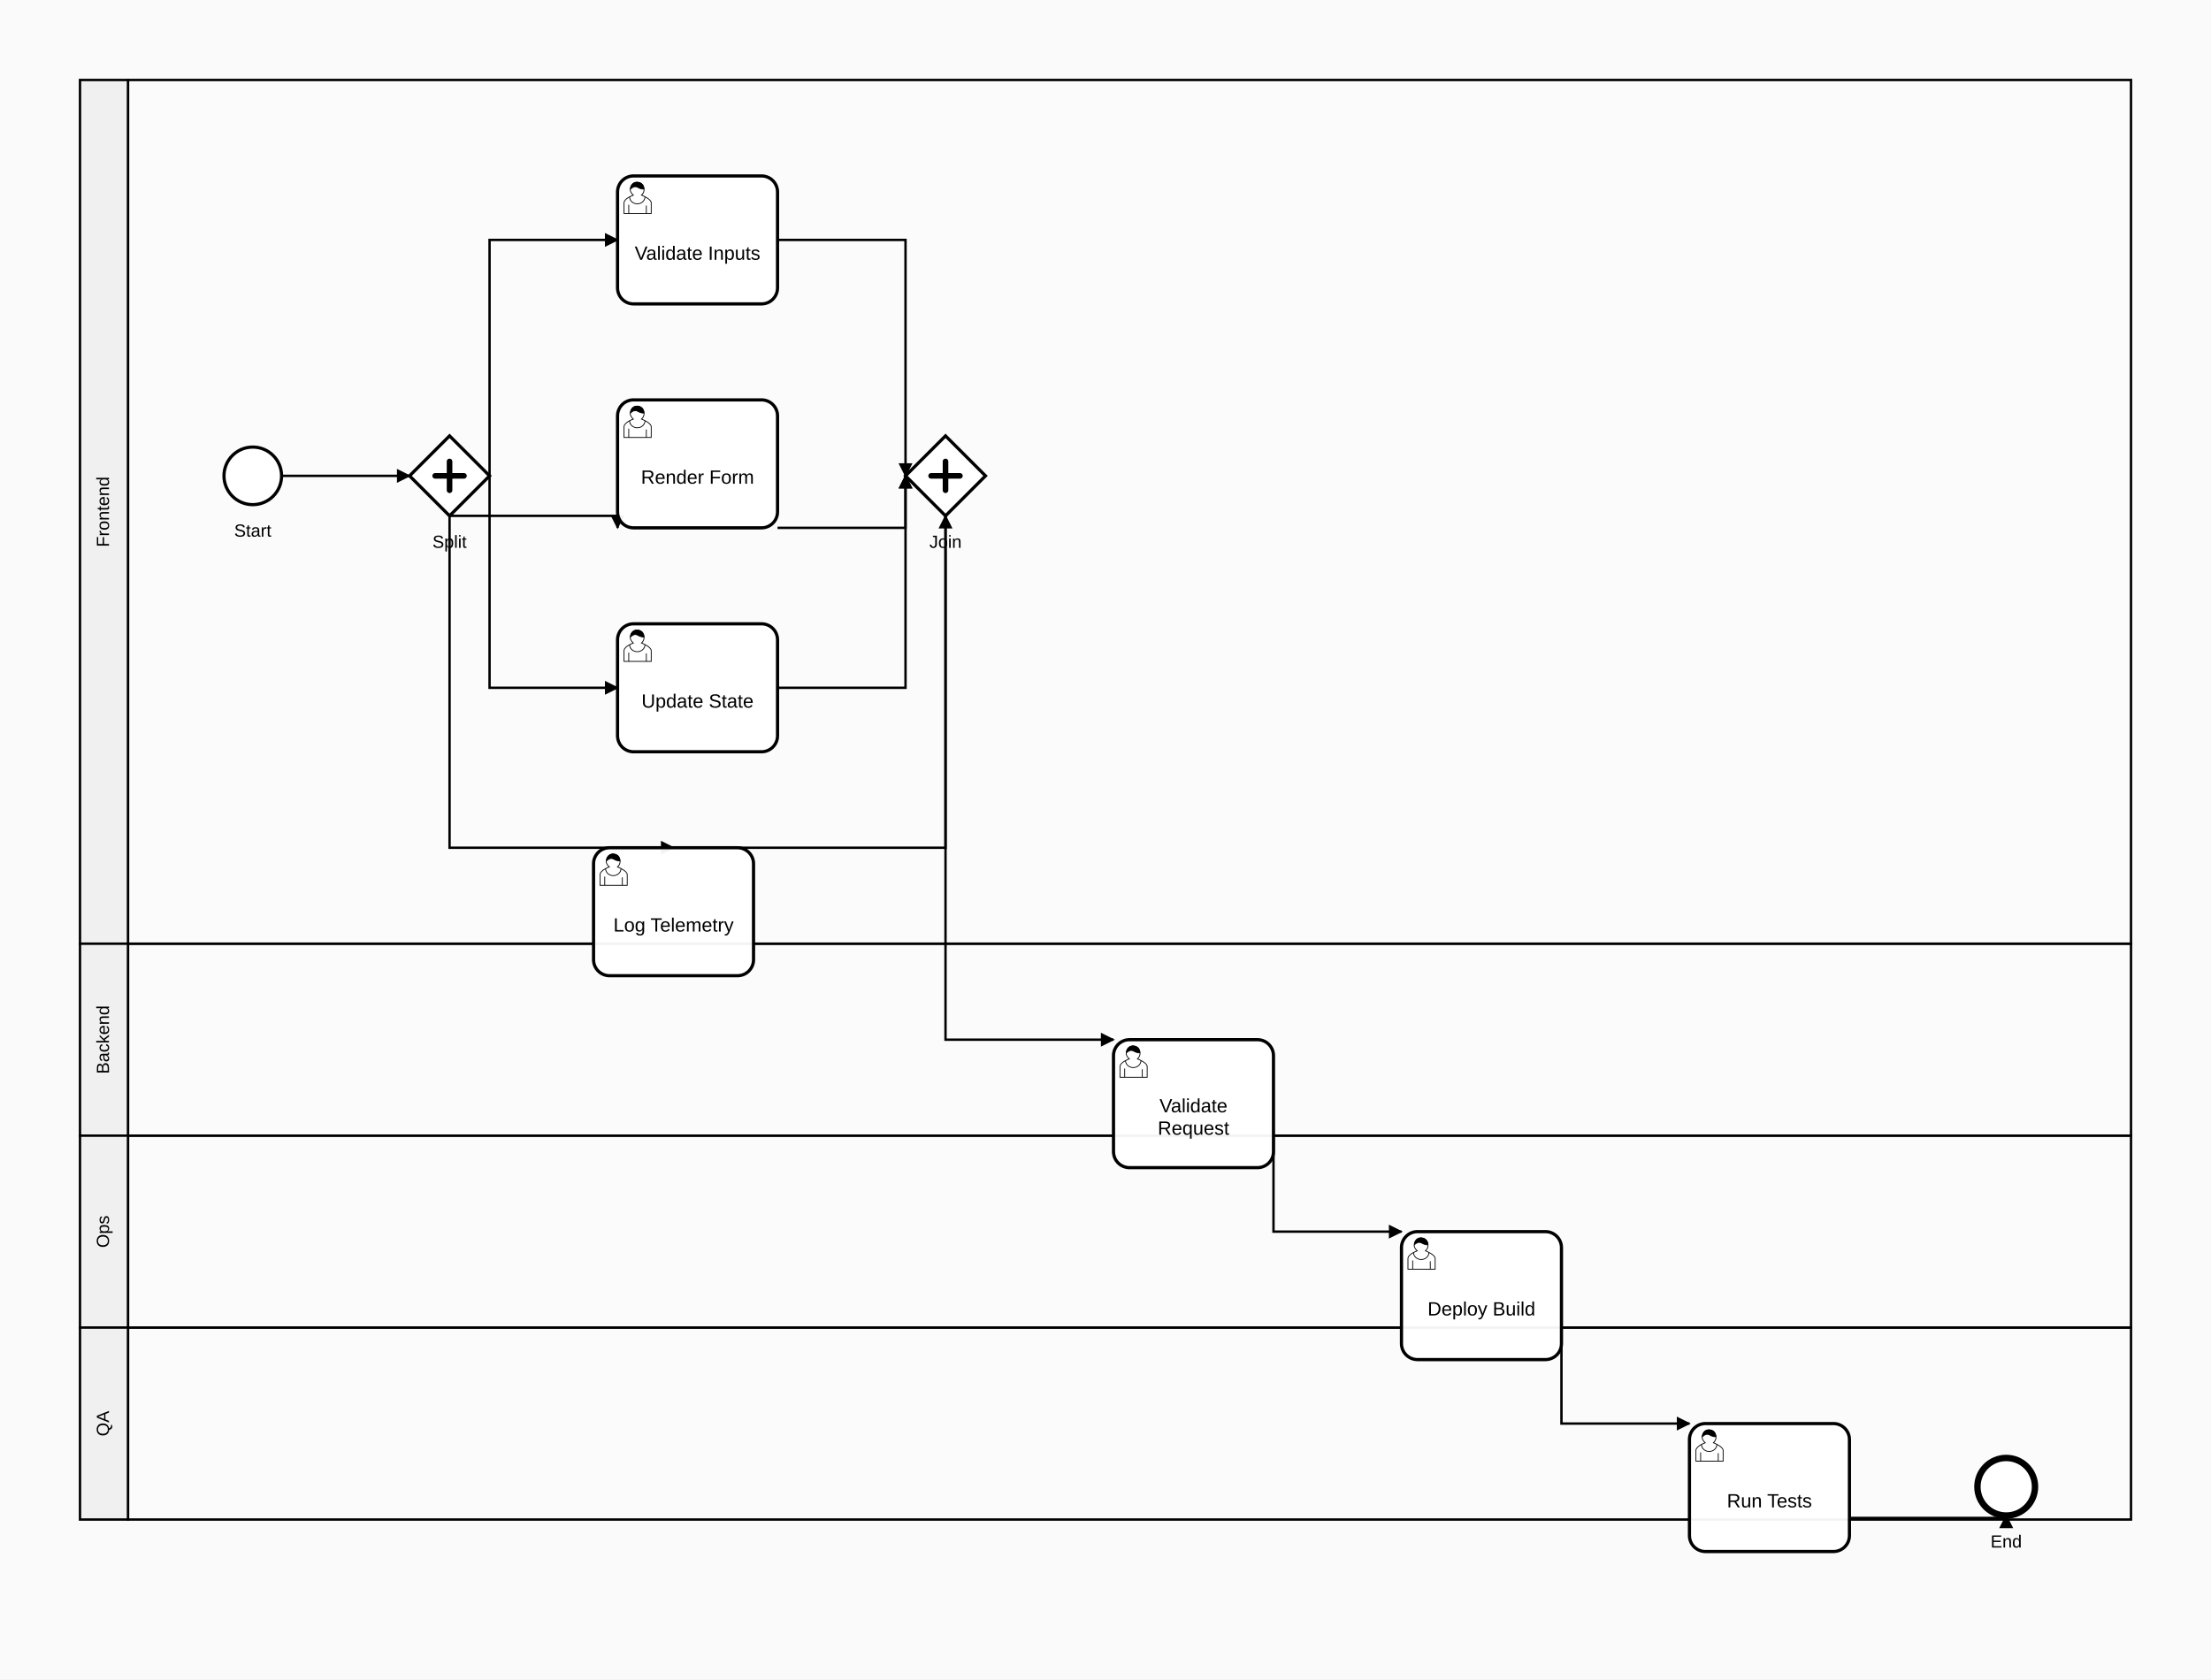
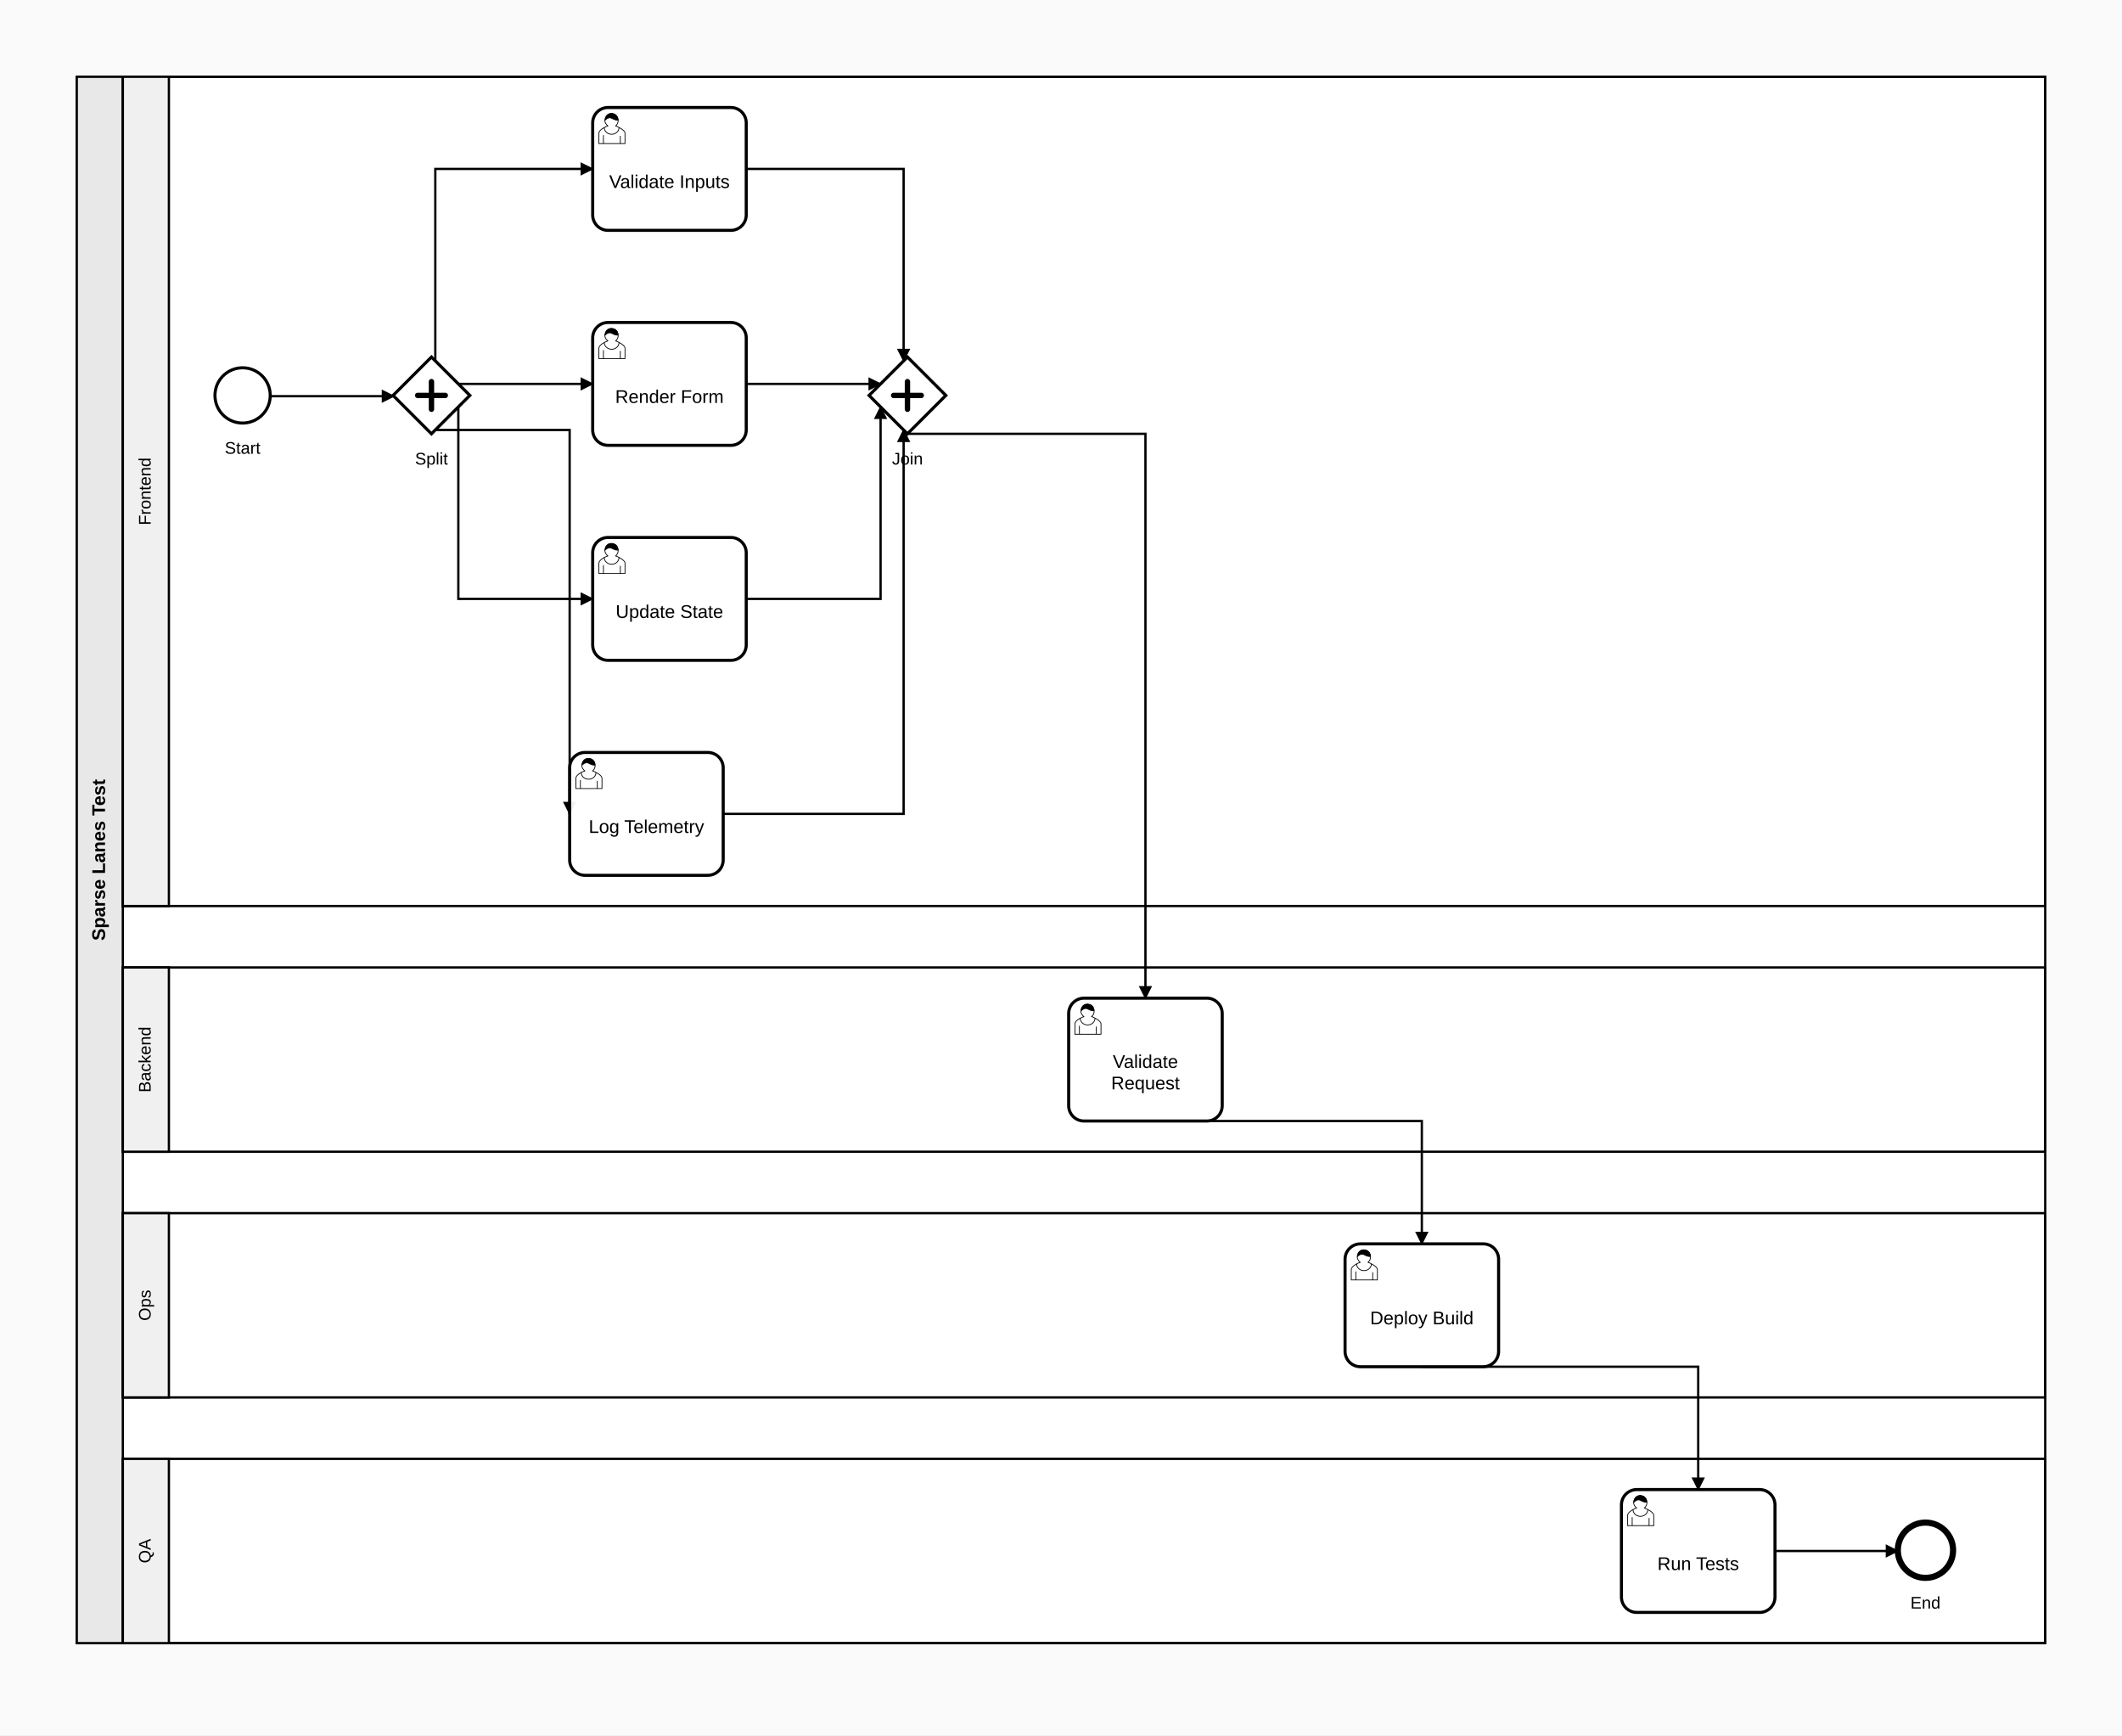
- <svg xmlns="http://www.w3.org/2000/svg" width="1382" height="1050" viewBox="0 0 1382 1050" font-family="Arial, sans-serif">
+ <svg xmlns="http://www.w3.org/2000/svg" width="1382" height="1130" viewBox="0 0 1382 1130" font-family="Arial, sans-serif">
  <defs>
    <marker id="seq-end" viewBox="0 0 20 20" refX="11" refY="10" markerWidth="10" markerHeight="10" orient="auto">
      <path d="M 1 5 L 11 10 L 1 15 Z" fill="#000000" stroke="#000000" stroke-width="1" />
    </marker>
    <marker id="seq-default-src" viewBox="0 0 20 20" refX="6" refY="10" markerWidth="10" markerHeight="10" orient="auto">
      <path d="M 6 3 L 10 17" stroke="#000000" stroke-width="1.5" />
    </marker>
    <marker id="seq-conditional-src" viewBox="0 0 20 20" refX="1" refY="10" markerWidth="12" markerHeight="12" orient="auto">
      <path d="M 1 10 L 8 6 L 15 10 L 8 14 Z" fill="#ffffff" stroke="#000000" stroke-width="1" />
    </marker>
    <marker id="msg-start" viewBox="0 0 20 20" refX="6" refY="6" markerWidth="20" markerHeight="20" orient="auto">
      <circle cx="6" cy="6" r="3.5" fill="#ffffff" stroke="#000000" stroke-width="1" />
    </marker>
    <marker id="msg-end" viewBox="0 0 20 20" refX="8.5" refY="5" markerWidth="20" markerHeight="20" orient="auto">
      <path d="m 1 5 l 0 -3 l 7 3 l -7 3 z" fill="#ffffff" stroke="#000000" stroke-width="1" stroke-linecap="butt" />
    </marker>
    <marker id="assoc-end" viewBox="0 0 20 20" refX="11" refY="10" markerWidth="10" markerHeight="10" orient="auto">
      <path d="M 1 5 L 11 10 L 1 15" fill="none" stroke="#000000" stroke-width="1.5" />
    </marker>
  </defs>
-   <rect width="1382" height="1050" fill="#fafafa" />
+   <rect width="1382" height="1130" fill="#fafafa" />
+   <rect x="50" y="50" width="1282" height="1020" fill="#ffffff" stroke="#000000" stroke-width="1.5" />
+   <rect x="50" y="50" width="30" height="1020" fill="#e8e8e8" stroke="#000000" stroke-width="1.5" />
+   <text x="65" y="560" text-anchor="middle" dominant-baseline="middle" font-size="12" font-weight="bold" fill="#000000" transform="rotate(-90,65,560)">Sparse Lanes Test</text>
  <rect x="80" y="50" width="1252" height="540" fill="#ffffff" fill-opacity="0.25" stroke="#000000" stroke-width="1.5" />
-   <rect x="50" y="50" width="30" height="540" fill="#f0f0f0" stroke="#000000" stroke-width="1.5" />
-   <text x="65" y="320" text-anchor="middle" dominant-baseline="middle" font-size="11" fill="#000000" transform="rotate(-90,65,320)">Frontend</text>
-   <rect x="80" y="590" width="1252" height="120" fill="#ffffff" fill-opacity="0.25" stroke="#000000" stroke-width="1.5" />
-   <rect x="50" y="590" width="30" height="120" fill="#f0f0f0" stroke="#000000" stroke-width="1.5" />
-   <text x="65" y="650" text-anchor="middle" dominant-baseline="middle" font-size="11" fill="#000000" transform="rotate(-90,65,650)">Backend</text>
-   <rect x="80" y="710" width="1252" height="120" fill="#ffffff" fill-opacity="0.25" stroke="#000000" stroke-width="1.5" />
-   <rect x="50" y="710" width="30" height="120" fill="#f0f0f0" stroke="#000000" stroke-width="1.5" />
-   <text x="65" y="770" text-anchor="middle" dominant-baseline="middle" font-size="11" fill="#000000" transform="rotate(-90,65,770)">Ops</text>
-   <rect x="80" y="830" width="1252" height="120" fill="#ffffff" fill-opacity="0.25" stroke="#000000" stroke-width="1.5" />
-   <rect x="50" y="830" width="30" height="120" fill="#f0f0f0" stroke="#000000" stroke-width="1.5" />
-   <text x="65" y="890" text-anchor="middle" dominant-baseline="middle" font-size="11" fill="#000000" transform="rotate(-90,65,890)">QA</text>
-   <path d="M 176 297.5 L 256 297.5" stroke="#000000" stroke-width="1.5" fill="none" marker-end="url(#seq-end)" />
-   <path d="M 306 297.5 L 306 150 L 386 150" stroke="#000000" stroke-width="1.5" fill="none" marker-end="url(#seq-end)" />
-   <path d="M 281 322.5 L 386 322.5 L 386 330" stroke="#000000" stroke-width="1.5" fill="none" marker-end="url(#seq-end)" />
-   <path d="M 306 297.5 L 306 430 L 386 430" stroke="#000000" stroke-width="1.5" fill="none" marker-end="url(#seq-end)" />
-   <path d="M 281 322.5 L 281 530 L 421 530" stroke="#000000" stroke-width="1.5" fill="none" marker-end="url(#seq-end)" />
-   <path d="M 486 150 L 566 150 L 566 297.5" stroke="#000000" stroke-width="1.5" fill="none" marker-end="url(#seq-end)" />
-   <path d="M 486 330 L 566 330 L 566 297.5" stroke="#000000" stroke-width="1.5" fill="none" marker-end="url(#seq-end)" />
-   <path d="M 486 430 L 566 430 L 566 297.5" stroke="#000000" stroke-width="1.5" fill="none" marker-end="url(#seq-end)" />
-   <path d="M 421 530 L 591 530 L 591 322.5" stroke="#000000" stroke-width="1.5" fill="none" marker-end="url(#seq-end)" />
-   <path d="M 591 322.5 L 591 650 L 696 650" stroke="#000000" stroke-width="1.5" fill="none" marker-end="url(#seq-end)" />
-   <path d="M 796 709 L 796 770 L 876 770" stroke="#000000" stroke-width="1.5" fill="none" marker-end="url(#seq-end)" />
-   <path d="M 976 829 L 976 890 L 1056 890" stroke="#000000" stroke-width="1.5" fill="none" marker-end="url(#seq-end)" />
-   <path d="M 1156 949 L 1254 949 L 1254 947.5" stroke="#000000" stroke-width="1.5" fill="none" marker-end="url(#seq-end)" />
-   <circle cx="158" cy="297.5" r="18" fill="#ffffff" fill-opacity="0.95" stroke="#000000" stroke-width="2" />
-   <text x="158" y="335.5" text-anchor="middle" font-size="11" fill="#000000">Start</text>
-   <polygon points="281,272.5 306,297.5 281,322.5 256,297.5" fill="#ffffff" fill-opacity="0.95" stroke="#000000" stroke-width="2" />
-   <line x1="281" y1="288.5" x2="281" y2="306.5" stroke="#000000" stroke-width="3.5" stroke-linecap="round" />
-   <line x1="272" y1="297.5" x2="290" y2="297.5" stroke="#000000" stroke-width="3.5" stroke-linecap="round" />
-   <text x="281" y="342.5" text-anchor="middle" font-size="11" fill="#000000">Split</text>
-   <rect x="386" y="110" width="100" height="80" rx="10" ry="10" fill="#ffffff" fill-opacity="0.95" stroke="#000000" stroke-width="2" />
+   <rect x="80" y="50" width="30" height="540" fill="#f0f0f0" stroke="#000000" stroke-width="1.5" />
+   <text x="95" y="320" text-anchor="middle" dominant-baseline="middle" font-size="11" fill="#000000" transform="rotate(-90,95,320)">Frontend</text>
+   <rect x="80" y="630" width="1252" height="120" fill="#ffffff" fill-opacity="0.25" stroke="#000000" stroke-width="1.5" />
+   <rect x="80" y="630" width="30" height="120" fill="#f0f0f0" stroke="#000000" stroke-width="1.5" />
+   <text x="95" y="690" text-anchor="middle" dominant-baseline="middle" font-size="11" fill="#000000" transform="rotate(-90,95,690)">Backend</text>
+   <rect x="80" y="790" width="1252" height="120" fill="#ffffff" fill-opacity="0.25" stroke="#000000" stroke-width="1.5" />
+   <rect x="80" y="790" width="30" height="120" fill="#f0f0f0" stroke="#000000" stroke-width="1.5" />
+   <text x="95" y="850" text-anchor="middle" dominant-baseline="middle" font-size="11" fill="#000000" transform="rotate(-90,95,850)">Ops</text>
+   <rect x="80" y="950" width="1252" height="120" fill="#ffffff" fill-opacity="0.25" stroke="#000000" stroke-width="1.5" />
+   <rect x="80" y="950" width="30" height="120" fill="#f0f0f0" stroke="#000000" stroke-width="1.5" />
+   <text x="95" y="1010" text-anchor="middle" dominant-baseline="middle" font-size="11" fill="#000000" transform="rotate(-90,95,1010)">QA</text>
+   <path d="M 176 258 L 256.5 258" stroke="#000000" stroke-width="1.5" fill="none" marker-end="url(#seq-end)" />
+   <path d="M 283.5 235 L 283.5 110 L 386 110" stroke="#000000" stroke-width="1.5" fill="none" marker-end="url(#seq-end)" />
+   <path d="M 298.5 250 L 386 250" stroke="#000000" stroke-width="1.5" fill="none" marker-end="url(#seq-end)" />
+   <path d="M 298.5 265 L 298.5 390 L 386 390" stroke="#000000" stroke-width="1.5" fill="none" marker-end="url(#seq-end)" />
+   <path d="M 283.5 280 L 371 280 L 371 530" stroke="#000000" stroke-width="1.5" fill="none" marker-end="url(#seq-end)" />
+   <path d="M 486 110 L 588.5 110 L 588.5 235" stroke="#000000" stroke-width="1.5" fill="none" marker-end="url(#seq-end)" />
+   <path d="M 486 250 L 573.5 250" stroke="#000000" stroke-width="1.5" fill="none" marker-end="url(#seq-end)" />
+   <path d="M 486 390 L 573.5 390 L 573.5 265" stroke="#000000" stroke-width="1.5" fill="none" marker-end="url(#seq-end)" />
+   <path d="M 471 530 L 588.5 530 L 588.5 280" stroke="#000000" stroke-width="1.5" fill="none" marker-end="url(#seq-end)" />
+   <path d="M 591 282.5 L 746 282.5 L 746 650" stroke="#000000" stroke-width="1.5" fill="none" marker-end="url(#seq-end)" />
+   <path d="M 746 730 L 926 730 L 926 810" stroke="#000000" stroke-width="1.5" fill="none" marker-end="url(#seq-end)" />
+   <path d="M 926 890 L 1106 890 L 1106 970" stroke="#000000" stroke-width="1.5" fill="none" marker-end="url(#seq-end)" />
+   <path d="M 1156 1010 L 1236 1010" stroke="#000000" stroke-width="1.5" fill="none" marker-end="url(#seq-end)" />
+   <circle cx="158" cy="257.5" r="18" fill="#ffffff" fill-opacity="0.95" stroke="#000000" stroke-width="2" />
+   <text x="158" y="295.5" text-anchor="middle" font-size="11" fill="#000000">Start</text>
+   <polygon points="281,232.5 306,257.5 281,282.5 256,257.5" fill="#ffffff" fill-opacity="0.95" stroke="#000000" stroke-width="2" />
+   <line x1="281" y1="248.5" x2="281" y2="266.5" stroke="#000000" stroke-width="3.5" stroke-linecap="round" />
+   <line x1="272" y1="257.5" x2="290" y2="257.5" stroke="#000000" stroke-width="3.5" stroke-linecap="round" />
+   <text x="281" y="302.5" text-anchor="middle" font-size="11" fill="#000000">Split</text>
+   <rect x="386" y="70" width="100" height="80" rx="10" ry="10" fill="#ffffff" fill-opacity="0.95" stroke="#000000" stroke-width="2" />
  <g>
-     <path d="m 401,122 c 0.909,-0.845 1.594,-2.049 1.594,-3.385 0,-2.554 -1.805,-4.622 -4.357,-4.622 -2.552,0 -4.288,2.068 -4.288,4.622 0,1.348 0.974,2.562 1.896,3.405 -0.529,0.187 -5.669,2.097 -5.794,4.756 v 6.718 h 17 v -6.718 c 0,-2.298 -5.528,-4.595 -6.051,-4.776 z m -8,6 l 0,5.5 m 11,0 l 0,-5" fill="#ffffff" stroke="#000000" stroke-width="0.5" />
-     <path d="m 403.162,123.009 c 0,2.447 -2.158,4.431 -4.821,4.431 -2.665,0 -4.822,-1.981 -4.822,-4.431" fill="none" stroke="#000000" stroke-width="0.5" />
-     <path d="m 394.1,118.2 c 0,0 2.251,-2.358 4.274,-1.177 2.024,1.181 4.221,1.537 4.124,0.965 -0.098,-0.57 -0.117,-3.791 -4.191,-4.136 -3.575,0.001 -4.208,3.367 -4.207,4.348 z" fill="#000000" stroke="#000000" stroke-width="0.5" />
+     <path d="m 401,82 c 0.909,-0.845 1.594,-2.049 1.594,-3.385 0,-2.554 -1.805,-4.622 -4.357,-4.622 -2.552,0 -4.288,2.068 -4.288,4.622 0,1.348 0.974,2.562 1.896,3.405 -0.529,0.187 -5.669,2.097 -5.794,4.756 v 6.718 h 17 v -6.718 c 0,-2.298 -5.528,-4.595 -6.051,-4.776 z m -8,6 l 0,5.5 m 11,0 l 0,-5" fill="#ffffff" stroke="#000000" stroke-width="0.5" />
+     <path d="m 403.162,83.009 c 0,2.447 -2.158,4.431 -4.821,4.431 -2.665,0 -4.822,-1.981 -4.822,-4.431" fill="none" stroke="#000000" stroke-width="0.5" />
+     <path d="m 394.1,78.2 c 0,0 2.251,-2.358 4.274,-1.177 2.024,1.181 4.221,1.537 4.124,0.965 -0.098,-0.57 -0.117,-3.791 -4.191,-4.136 -3.575,0.001 -4.208,3.367 -4.207,4.348 z" fill="#000000" stroke="#000000" stroke-width="0.5" />
  </g>
-   <text x="436" y="159" text-anchor="middle" dominant-baseline="middle" font-size="12" fill="#000000">Validate Inputs</text>
-   <rect x="386" y="250" width="100" height="80" rx="10" ry="10" fill="#ffffff" fill-opacity="0.95" stroke="#000000" stroke-width="2" />
+   <text x="436" y="119" text-anchor="middle" dominant-baseline="middle" font-size="12" fill="#000000">Validate Inputs</text>
+   <rect x="386" y="210" width="100" height="80" rx="10" ry="10" fill="#ffffff" fill-opacity="0.95" stroke="#000000" stroke-width="2" />
  <g>
-     <path d="m 401,262 c 0.909,-0.845 1.594,-2.049 1.594,-3.385 0,-2.554 -1.805,-4.622 -4.357,-4.622 -2.552,0 -4.288,2.068 -4.288,4.622 0,1.348 0.974,2.562 1.896,3.405 -0.529,0.187 -5.669,2.097 -5.794,4.756 v 6.718 h 17 v -6.718 c 0,-2.298 -5.528,-4.595 -6.051,-4.776 z m -8,6 l 0,5.5 m 11,0 l 0,-5" fill="#ffffff" stroke="#000000" stroke-width="0.5" />
-     <path d="m 403.162,263.009 c 0,2.447 -2.158,4.431 -4.821,4.431 -2.665,0 -4.822,-1.981 -4.822,-4.431" fill="none" stroke="#000000" stroke-width="0.5" />
-     <path d="m 394.1,258.2 c 0,0 2.251,-2.358 4.274,-1.177 2.024,1.181 4.221,1.537 4.124,0.965 -0.098,-0.57 -0.117,-3.791 -4.191,-4.136 -3.575,0.001 -4.208,3.367 -4.207,4.348 z" fill="#000000" stroke="#000000" stroke-width="0.5" />
+     <path d="m 401,222 c 0.909,-0.845 1.594,-2.049 1.594,-3.385 0,-2.554 -1.805,-4.622 -4.357,-4.622 -2.552,0 -4.288,2.068 -4.288,4.622 0,1.348 0.974,2.562 1.896,3.405 -0.529,0.187 -5.669,2.097 -5.794,4.756 v 6.718 h 17 v -6.718 c 0,-2.298 -5.528,-4.595 -6.051,-4.776 z m -8,6 l 0,5.5 m 11,0 l 0,-5" fill="#ffffff" stroke="#000000" stroke-width="0.5" />
+     <path d="m 403.162,223.009 c 0,2.447 -2.158,4.431 -4.821,4.431 -2.665,0 -4.822,-1.981 -4.822,-4.431" fill="none" stroke="#000000" stroke-width="0.5" />
+     <path d="m 394.1,218.2 c 0,0 2.251,-2.358 4.274,-1.177 2.024,1.181 4.221,1.537 4.124,0.965 -0.098,-0.57 -0.117,-3.791 -4.191,-4.136 -3.575,0.001 -4.208,3.367 -4.207,4.348 z" fill="#000000" stroke="#000000" stroke-width="0.5" />
  </g>
-   <text x="436" y="299" text-anchor="middle" dominant-baseline="middle" font-size="12" fill="#000000">Render Form</text>
-   <rect x="386" y="390" width="100" height="80" rx="10" ry="10" fill="#ffffff" fill-opacity="0.95" stroke="#000000" stroke-width="2" />
+   <text x="436" y="259" text-anchor="middle" dominant-baseline="middle" font-size="12" fill="#000000">Render Form</text>
+   <rect x="386" y="350" width="100" height="80" rx="10" ry="10" fill="#ffffff" fill-opacity="0.95" stroke="#000000" stroke-width="2" />
  <g>
-     <path d="m 401,402 c 0.909,-0.845 1.594,-2.049 1.594,-3.385 0,-2.554 -1.805,-4.622 -4.357,-4.622 -2.552,0 -4.288,2.068 -4.288,4.622 0,1.348 0.974,2.562 1.896,3.405 -0.529,0.187 -5.669,2.097 -5.794,4.756 v 6.718 h 17 v -6.718 c 0,-2.298 -5.528,-4.595 -6.051,-4.776 z m -8,6 l 0,5.5 m 11,0 l 0,-5" fill="#ffffff" stroke="#000000" stroke-width="0.5" />
-     <path d="m 403.162,403.009 c 0,2.447 -2.158,4.431 -4.821,4.431 -2.665,0 -4.822,-1.981 -4.822,-4.431" fill="none" stroke="#000000" stroke-width="0.5" />
-     <path d="m 394.1,398.2 c 0,0 2.251,-2.358 4.274,-1.177 2.024,1.181 4.221,1.537 4.124,0.965 -0.098,-0.57 -0.117,-3.791 -4.191,-4.136 -3.575,0.001 -4.208,3.367 -4.207,4.348 z" fill="#000000" stroke="#000000" stroke-width="0.5" />
+     <path d="m 401,362 c 0.909,-0.845 1.594,-2.049 1.594,-3.385 0,-2.554 -1.805,-4.622 -4.357,-4.622 -2.552,0 -4.288,2.068 -4.288,4.622 0,1.348 0.974,2.562 1.896,3.405 -0.529,0.187 -5.669,2.097 -5.794,4.756 v 6.718 h 17 v -6.718 c 0,-2.298 -5.528,-4.595 -6.051,-4.776 z m -8,6 l 0,5.5 m 11,0 l 0,-5" fill="#ffffff" stroke="#000000" stroke-width="0.5" />
+     <path d="m 403.162,363.009 c 0,2.447 -2.158,4.431 -4.821,4.431 -2.665,0 -4.822,-1.981 -4.822,-4.431" fill="none" stroke="#000000" stroke-width="0.5" />
+     <path d="m 394.1,358.2 c 0,0 2.251,-2.358 4.274,-1.177 2.024,1.181 4.221,1.537 4.124,0.965 -0.098,-0.57 -0.117,-3.791 -4.191,-4.136 -3.575,0.001 -4.208,3.367 -4.207,4.348 z" fill="#000000" stroke="#000000" stroke-width="0.5" />
  </g>
-   <text x="436" y="439" text-anchor="middle" dominant-baseline="middle" font-size="12" fill="#000000">Update State</text>
-   <rect x="371" y="530" width="100" height="80" rx="10" ry="10" fill="#ffffff" fill-opacity="0.95" stroke="#000000" stroke-width="2" />
+   <text x="436" y="399" text-anchor="middle" dominant-baseline="middle" font-size="12" fill="#000000">Update State</text>
+   <rect x="371" y="490" width="100" height="80" rx="10" ry="10" fill="#ffffff" fill-opacity="0.95" stroke="#000000" stroke-width="2" />
  <g>
-     <path d="m 386,542 c 0.909,-0.845 1.594,-2.049 1.594,-3.385 0,-2.554 -1.805,-4.622 -4.357,-4.622 -2.552,0 -4.288,2.068 -4.288,4.622 0,1.348 0.974,2.562 1.896,3.405 -0.529,0.187 -5.669,2.097 -5.794,4.756 v 6.718 h 17 v -6.718 c 0,-2.298 -5.528,-4.595 -6.051,-4.776 z m -8,6 l 0,5.5 m 11,0 l 0,-5" fill="#ffffff" stroke="#000000" stroke-width="0.5" />
-     <path d="m 388.162,543.009 c 0,2.447 -2.158,4.431 -4.821,4.431 -2.665,0 -4.822,-1.981 -4.822,-4.431" fill="none" stroke="#000000" stroke-width="0.5" />
-     <path d="m 379.1,538.2 c 0,0 2.251,-2.358 4.274,-1.177 2.024,1.181 4.221,1.537 4.124,0.965 -0.098,-0.57 -0.117,-3.791 -4.191,-4.136 -3.575,0.001 -4.208,3.367 -4.207,4.348 z" fill="#000000" stroke="#000000" stroke-width="0.5" />
+     <path d="m 386,502 c 0.909,-0.845 1.594,-2.049 1.594,-3.385 0,-2.554 -1.805,-4.622 -4.357,-4.622 -2.552,0 -4.288,2.068 -4.288,4.622 0,1.348 0.974,2.562 1.896,3.405 -0.529,0.187 -5.669,2.097 -5.794,4.756 v 6.718 h 17 v -6.718 c 0,-2.298 -5.528,-4.595 -6.051,-4.776 z m -8,6 l 0,5.5 m 11,0 l 0,-5" fill="#ffffff" stroke="#000000" stroke-width="0.5" />
+     <path d="m 388.162,503.009 c 0,2.447 -2.158,4.431 -4.821,4.431 -2.665,0 -4.822,-1.981 -4.822,-4.431" fill="none" stroke="#000000" stroke-width="0.5" />
+     <path d="m 379.1,498.2 c 0,0 2.251,-2.358 4.274,-1.177 2.024,1.181 4.221,1.537 4.124,0.965 -0.098,-0.57 -0.117,-3.791 -4.191,-4.136 -3.575,0.001 -4.208,3.367 -4.207,4.348 z" fill="#000000" stroke="#000000" stroke-width="0.5" />
  </g>
-   <text x="421" y="579" text-anchor="middle" dominant-baseline="middle" font-size="12" fill="#000000">Log Telemetry</text>
-   <polygon points="591,272.5 616,297.5 591,322.5 566,297.5" fill="#ffffff" fill-opacity="0.95" stroke="#000000" stroke-width="2" />
-   <line x1="591" y1="288.5" x2="591" y2="306.5" stroke="#000000" stroke-width="3.5" stroke-linecap="round" />
-   <line x1="582" y1="297.5" x2="600" y2="297.5" stroke="#000000" stroke-width="3.5" stroke-linecap="round" />
-   <text x="591" y="342.5" text-anchor="middle" font-size="11" fill="#000000">Join</text>
+   <text x="421" y="539" text-anchor="middle" dominant-baseline="middle" font-size="12" fill="#000000">Log Telemetry</text>
+   <polygon points="591,232.5 616,257.5 591,282.5 566,257.5" fill="#ffffff" fill-opacity="0.95" stroke="#000000" stroke-width="2" />
+   <line x1="591" y1="248.5" x2="591" y2="266.5" stroke="#000000" stroke-width="3.5" stroke-linecap="round" />
+   <line x1="582" y1="257.5" x2="600" y2="257.5" stroke="#000000" stroke-width="3.5" stroke-linecap="round" />
+   <text x="591" y="302.5" text-anchor="middle" font-size="11" fill="#000000">Join</text>
  <rect x="696" y="650" width="100" height="80" rx="10" ry="10" fill="#ffffff" fill-opacity="0.95" stroke="#000000" stroke-width="2" />
  <g>
    <path d="m 711,662 c 0.909,-0.845 1.594,-2.049 1.594,-3.385 0,-2.554 -1.805,-4.622 -4.357,-4.622 -2.552,0 -4.288,2.068 -4.288,4.622 0,1.348 0.974,2.562 1.896,3.405 -0.529,0.187 -5.669,2.097 -5.794,4.756 v 6.718 h 17 v -6.718 c 0,-2.298 -5.528,-4.595 -6.051,-4.776 z m -8,6 l 0,5.5 m 11,0 l 0,-5" fill="#ffffff" stroke="#000000" stroke-width="0.5" />
    <path d="m 713.162,663.009 c 0,2.447 -2.158,4.431 -4.821,4.431 -2.665,0 -4.822,-1.981 -4.822,-4.431" fill="none" stroke="#000000" stroke-width="0.5" />
    <path d="m 704.1,658.2 c 0,0 2.251,-2.358 4.274,-1.177 2.024,1.181 4.221,1.537 4.124,0.965 -0.098,-0.57 -0.117,-3.791 -4.191,-4.136 -3.575,0.001 -4.208,3.367 -4.207,4.348 z" fill="#000000" stroke="#000000" stroke-width="0.5" />
  </g>
  <text x="746" y="692" text-anchor="middle" dominant-baseline="middle" font-size="12" fill="#000000">Validate</text>
  <text x="746" y="706" text-anchor="middle" dominant-baseline="middle" font-size="12" fill="#000000">Request</text>
-   <rect x="876" y="770" width="100" height="80" rx="10" ry="10" fill="#ffffff" fill-opacity="0.95" stroke="#000000" stroke-width="2" />
+   <rect x="876" y="810" width="100" height="80" rx="10" ry="10" fill="#ffffff" fill-opacity="0.95" stroke="#000000" stroke-width="2" />
  <g>
-     <path d="m 891,782 c 0.909,-0.845 1.594,-2.049 1.594,-3.385 0,-2.554 -1.805,-4.622 -4.357,-4.622 -2.552,0 -4.288,2.068 -4.288,4.622 0,1.348 0.974,2.562 1.896,3.405 -0.529,0.187 -5.669,2.097 -5.794,4.756 v 6.718 h 17 v -6.718 c 0,-2.298 -5.528,-4.595 -6.051,-4.776 z m -8,6 l 0,5.5 m 11,0 l 0,-5" fill="#ffffff" stroke="#000000" stroke-width="0.5" />
-     <path d="m 893.162,783.009 c 0,2.447 -2.158,4.431 -4.821,4.431 -2.665,0 -4.822,-1.981 -4.822,-4.431" fill="none" stroke="#000000" stroke-width="0.5" />
-     <path d="m 884.1,778.2 c 0,0 2.251,-2.358 4.274,-1.177 2.024,1.181 4.221,1.537 4.124,0.965 -0.098,-0.57 -0.117,-3.791 -4.191,-4.136 -3.575,0.001 -4.208,3.367 -4.207,4.348 z" fill="#000000" stroke="#000000" stroke-width="0.5" />
+     <path d="m 891,822 c 0.909,-0.845 1.594,-2.049 1.594,-3.385 0,-2.554 -1.805,-4.622 -4.357,-4.622 -2.552,0 -4.288,2.068 -4.288,4.622 0,1.348 0.974,2.562 1.896,3.405 -0.529,0.187 -5.669,2.097 -5.794,4.756 v 6.718 h 17 v -6.718 c 0,-2.298 -5.528,-4.595 -6.051,-4.776 z m -8,6 l 0,5.5 m 11,0 l 0,-5" fill="#ffffff" stroke="#000000" stroke-width="0.5" />
+     <path d="m 893.162,823.009 c 0,2.447 -2.158,4.431 -4.821,4.431 -2.665,0 -4.822,-1.981 -4.822,-4.431" fill="none" stroke="#000000" stroke-width="0.5" />
+     <path d="m 884.1,818.2 c 0,0 2.251,-2.358 4.274,-1.177 2.024,1.181 4.221,1.537 4.124,0.965 -0.098,-0.57 -0.117,-3.791 -4.191,-4.136 -3.575,0.001 -4.208,3.367 -4.207,4.348 z" fill="#000000" stroke="#000000" stroke-width="0.5" />
  </g>
-   <text x="926" y="819" text-anchor="middle" dominant-baseline="middle" font-size="12" fill="#000000">Deploy Build</text>
-   <rect x="1056" y="890" width="100" height="80" rx="10" ry="10" fill="#ffffff" fill-opacity="0.95" stroke="#000000" stroke-width="2" />
+   <text x="926" y="859" text-anchor="middle" dominant-baseline="middle" font-size="12" fill="#000000">Deploy Build</text>
+   <rect x="1056" y="970" width="100" height="80" rx="10" ry="10" fill="#ffffff" fill-opacity="0.95" stroke="#000000" stroke-width="2" />
  <g>
-     <path d="m 1071,902 c 0.909,-0.845 1.594,-2.049 1.594,-3.385 0,-2.554 -1.805,-4.622 -4.357,-4.622 -2.552,0 -4.288,2.068 -4.288,4.622 0,1.348 0.974,2.562 1.896,3.405 -0.529,0.187 -5.669,2.097 -5.794,4.756 v 6.718 h 17 v -6.718 c 0,-2.298 -5.528,-4.595 -6.051,-4.776 z m -8,6 l 0,5.5 m 11,0 l 0,-5" fill="#ffffff" stroke="#000000" stroke-width="0.5" />
-     <path d="m 1073.162,903.009 c 0,2.447 -2.158,4.431 -4.821,4.431 -2.665,0 -4.822,-1.981 -4.822,-4.431" fill="none" stroke="#000000" stroke-width="0.5" />
-     <path d="m 1064.1,898.2 c 0,0 2.251,-2.358 4.274,-1.177 2.024,1.181 4.221,1.537 4.124,0.965 -0.098,-0.57 -0.117,-3.791 -4.191,-4.136 -3.575,0.001 -4.208,3.367 -4.207,4.348 z" fill="#000000" stroke="#000000" stroke-width="0.5" />
+     <path d="m 1071,982 c 0.909,-0.845 1.594,-2.049 1.594,-3.385 0,-2.554 -1.805,-4.622 -4.357,-4.622 -2.552,0 -4.288,2.068 -4.288,4.622 0,1.348 0.974,2.562 1.896,3.405 -0.529,0.187 -5.669,2.097 -5.794,4.756 v 6.718 h 17 v -6.718 c 0,-2.298 -5.528,-4.595 -6.051,-4.776 z m -8,6 l 0,5.5 m 11,0 l 0,-5" fill="#ffffff" stroke="#000000" stroke-width="0.5" />
+     <path d="m 1073.162,983.009 c 0,2.447 -2.158,4.431 -4.821,4.431 -2.665,0 -4.822,-1.981 -4.822,-4.431" fill="none" stroke="#000000" stroke-width="0.5" />
+     <path d="m 1064.1,978.2 c 0,0 2.251,-2.358 4.274,-1.177 2.024,1.181 4.221,1.537 4.124,0.965 -0.098,-0.57 -0.117,-3.791 -4.191,-4.136 -3.575,0.001 -4.208,3.367 -4.207,4.348 z" fill="#000000" stroke="#000000" stroke-width="0.5" />
  </g>
-   <text x="1106" y="939" text-anchor="middle" dominant-baseline="middle" font-size="12" fill="#000000">Run Tests</text>
-   <circle cx="1254" cy="929.5" r="18" fill="#ffffff" fill-opacity="0.95" stroke="#000000" stroke-width="4" />
-   <text x="1254" y="967.5" text-anchor="middle" font-size="11" fill="#000000">End</text>
+   <text x="1106" y="1019" text-anchor="middle" dominant-baseline="middle" font-size="12" fill="#000000">Run Tests</text>
+   <circle cx="1254" cy="1009.5" r="18" fill="#ffffff" fill-opacity="0.95" stroke="#000000" stroke-width="4" />
+   <text x="1254" y="1047.5" text-anchor="middle" font-size="11" fill="#000000">End</text>
</svg>
